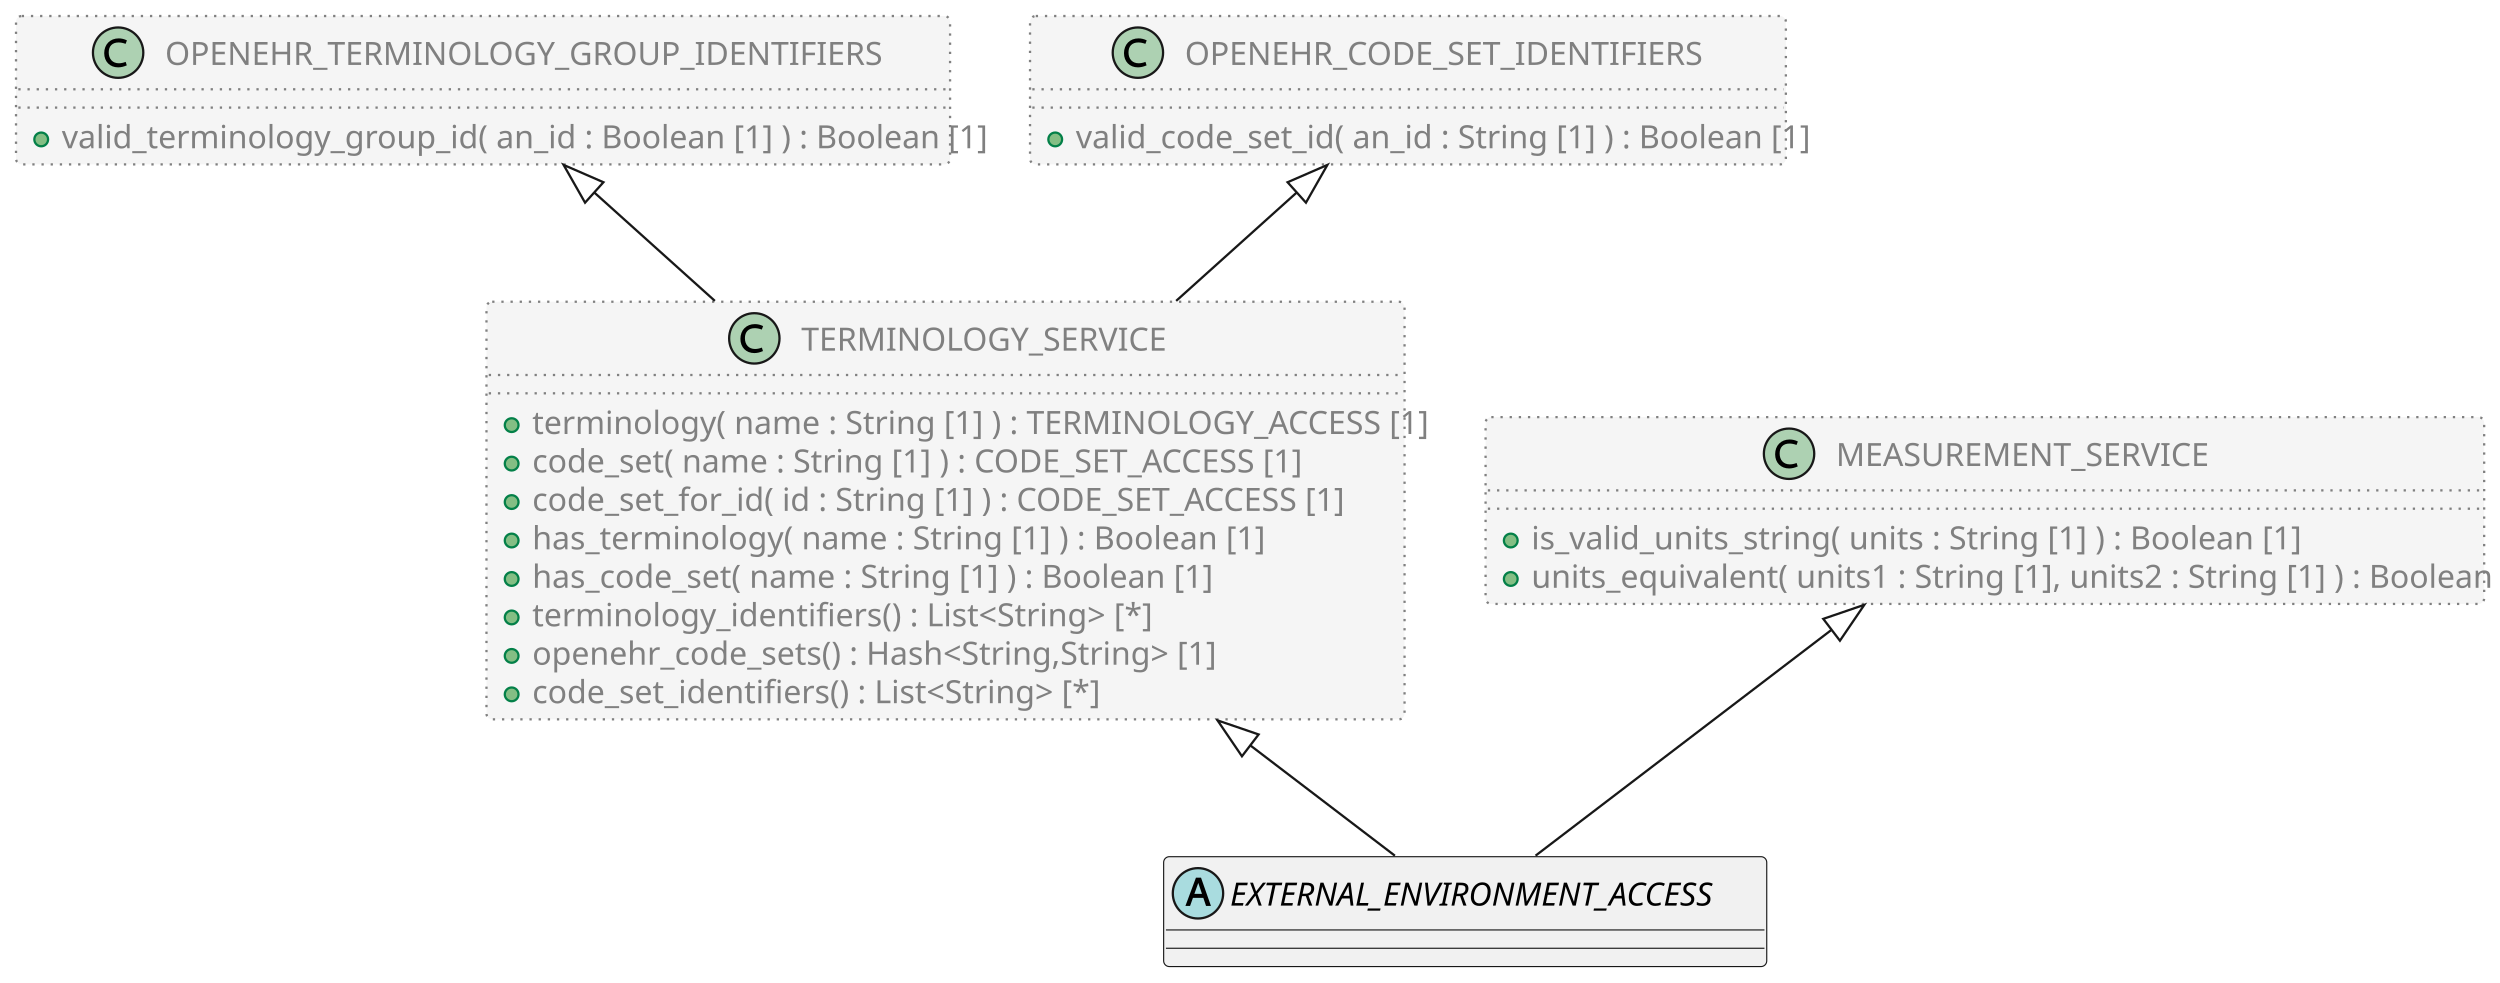
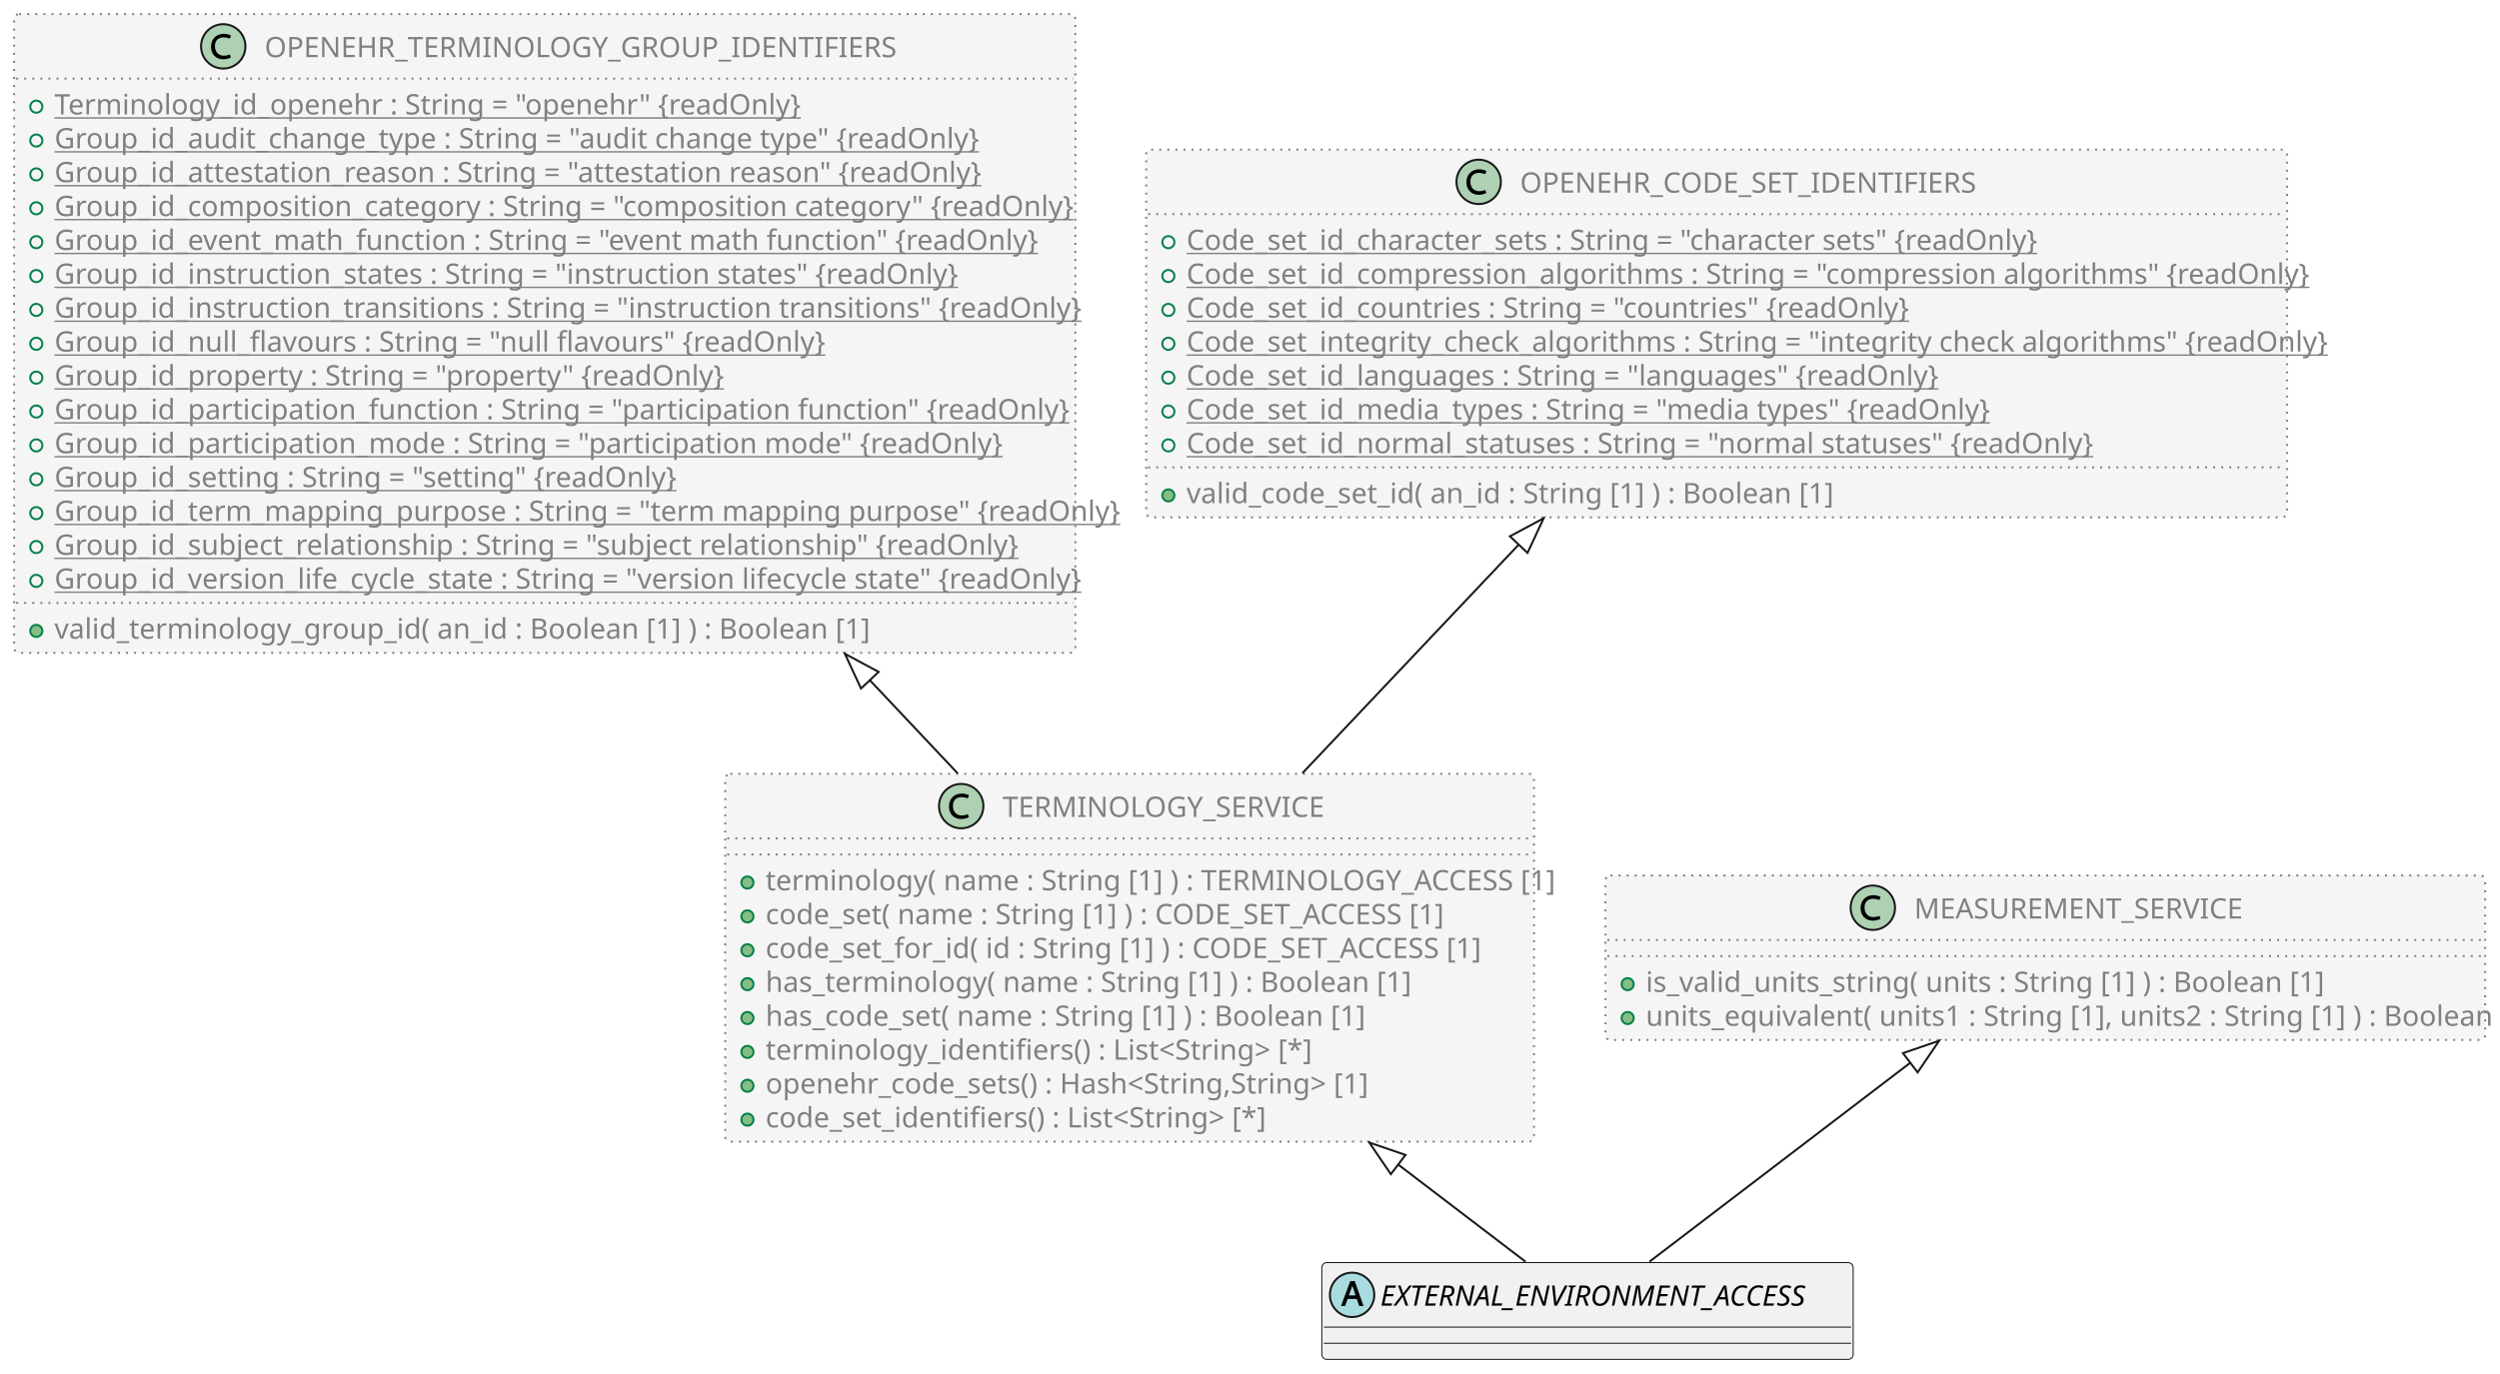
- <svg xmlns="http://www.w3.org/2000/svg" contentStyleType="text/css" data-diagram-type="CLASS" height="429px" preserveAspectRatio="none" style="width:1092px;height:429px;background:#FFFFFF;" version="1.1" viewBox="0 0 1092 429" width="1092px" zoomAndPan="magnify">
+ <svg xmlns="http://www.w3.org/2000/svg" contentStyleType="text/css" data-diagram-type="CLASS" height="681px" preserveAspectRatio="none" style="width:1239px;height:681px;background:#FFFFFF;" version="1.1" viewBox="0 0 1239 681" width="1239px" zoomAndPan="magnify">
  <defs />
  <g>
    <g class="entity" data-entity="EXTERNAL_ENVIRONMENT_ACCESS" data-source-line="2" data-uid="ent0002" id="entity_EXTERNAL_ENVIRONMENT_ACCESS">
-       <rect fill="#F1F1F1" height="48" rx="2.5" ry="2.5" style="stroke:#181818;stroke-width:0.5;" width="263.433" x="508.28" y="374.2" />
-       <ellipse cx="523.28" cy="390.2" fill="#A9DCDF" rx="11" ry="11" style="stroke:#181818;stroke-width:1;" />
-       <path d="M517.796,395.7 L519.827,395.7 L523.874,384.356 L522.967,384.356 L526.796,395.7 L528.936,395.7 L524.608,383.372 L522.389,383.372 L517.796,395.7 Z M520.124,392.2 L526.561,392.2 L526.561,390.45 L520.124,390.45 L520.124,392.2 Z " fill="#000000" />
-       <text fill="#000000" font-family="sans-serif" font-size="14" font-style="italic" lengthAdjust="spacing" textLength="231.433" x="537.28" y="395.562">EXTERNAL_ENVIRONMENT_ACCESS</text>
-       <line style="stroke:#181818;stroke-width:0.5;" x1="509.28" x2="770.713" y1="406.2" y2="406.2" />
-       <line style="stroke:#181818;stroke-width:0.5;" x1="509.28" x2="770.713" y1="414.2" y2="414.2" />
+       <rect fill="#F1F1F1" height="48" rx="2.5" ry="2.5" style="stroke:#181818;stroke-width:0.5;" width="263.433" x="655.36" y="626.2" />
+       <ellipse cx="670.36" cy="642.2" fill="#A9DCDF" rx="11" ry="11" style="stroke:#181818;stroke-width:1;" />
+       <path d="M664.876,647.7 L666.907,647.7 L670.954,636.356 L670.048,636.356 L673.876,647.7 L676.016,647.7 L671.688,635.372 L669.469,635.372 L664.876,647.7 Z M667.204,644.2 L673.641,644.2 L673.641,642.45 L667.204,642.45 L667.204,644.2 Z " fill="#000000" />
+       <text fill="#000000" font-family="sans-serif" font-size="14" font-style="italic" lengthAdjust="spacing" textLength="231.433" x="684.36" y="647.562">EXTERNAL_ENVIRONMENT_ACCESS</text>
+       <line style="stroke:#181818;stroke-width:0.5;" x1="656.36" x2="917.793" y1="658.2" y2="658.2" />
+       <line style="stroke:#181818;stroke-width:0.5;" x1="656.36" x2="917.793" y1="666.2" y2="666.2" />
    </g>
    <g class="entity" data-entity="TERMINOLOGY_SERVICE" data-source-line="5" data-uid="ent0003" id="entity_TERMINOLOGY_SERVICE">
-       <rect fill="#F5F5F5" height="182.399" rx="2.5" ry="2.5" style="stroke:#808080;stroke-width:1;stroke-dasharray:1,3;" width="401.017" x="212.49" y="131.8" />
-       <ellipse cx="329.488" cy="147.8" fill="#ADD1B2" rx="11" ry="11" style="stroke:#181818;stroke-width:1;" />
-       <path d="M329.488,154.222 C330.659,154.222 331.894,153.956 333.269,153.347 L332.784,151.831 C331.691,152.253 330.675,152.441 329.816,152.441 C327.097,152.441 325.378,150.597 325.378,147.691 C325.378,144.941 326.941,143.347 329.675,143.347 C330.597,143.347 331.613,143.534 332.753,143.956 L333.331,142.441 C332.238,141.863 330.941,141.566 329.753,141.566 C325.988,141.566 323.409,144.206 323.409,148.019 C323.409,151.691 325.894,154.222 329.488,154.222 Z " fill="#000000" />
-       <text fill="#808080" font-family="sans-serif" font-size="14" lengthAdjust="spacing" textLength="158.521" x="349.988" y="153.162">TERMINOLOGY_SERVICE</text>
-       <line style="stroke:#808080;stroke-width:1;stroke-dasharray:1,3;" x1="213.49" x2="612.506" y1="163.8" y2="163.8" />
-       <line style="stroke:#808080;stroke-width:1;stroke-dasharray:1,3;" x1="213.49" x2="612.506" y1="171.8" y2="171.8" />
-       <ellipse cx="223.49" cy="185.7" fill="#84BE84" rx="3" ry="3" style="stroke:#038048;stroke-width:1;" />
-       <text fill="#808080" font-family="sans-serif" font-size="14" lengthAdjust="spacing" textLength="375.017" x="232.49" y="189.562">terminology( name : String [1] ) : TERMINOLOGY_ACCESS [1]</text>
-       <ellipse cx="223.49" cy="202.5" fill="#84BE84" rx="3" ry="3" style="stroke:#038048;stroke-width:1;" />
-       <text fill="#808080" font-family="sans-serif" font-size="14" lengthAdjust="spacing" textLength="325.933" x="232.49" y="206.362">code_set( name : String [1] ) : CODE_SET_ACCESS [1]</text>
-       <ellipse cx="223.49" cy="219.3" fill="#84BE84" rx="3" ry="3" style="stroke:#038048;stroke-width:1;" />
-       <text fill="#808080" font-family="sans-serif" font-size="14" lengthAdjust="spacing" textLength="345.855" x="232.49" y="223.162">code_set_for_id( id : String [1] ) : CODE_SET_ACCESS [1]</text>
-       <ellipse cx="223.49" cy="236.1" fill="#84BE84" rx="3" ry="3" style="stroke:#038048;stroke-width:1;" />
-       <text fill="#808080" font-family="sans-serif" font-size="14" lengthAdjust="spacing" textLength="299.683" x="232.49" y="239.962">has_terminology( name : String [1] ) : Boolean [1]</text>
-       <ellipse cx="223.49" cy="252.9" fill="#84BE84" rx="3" ry="3" style="stroke:#038048;stroke-width:1;" />
-       <text fill="#808080" font-family="sans-serif" font-size="14" lengthAdjust="spacing" textLength="279.495" x="232.49" y="256.762">has_code_set( name : String [1] ) : Boolean [1]</text>
-       <ellipse cx="223.49" cy="269.7" fill="#84BE84" rx="3" ry="3" style="stroke:#038048;stroke-width:1;" />
-       <text fill="#808080" font-family="sans-serif" font-size="14" lengthAdjust="spacing" textLength="258.971" x="232.49" y="273.562">terminology_identifiers() : List&lt;String&gt; [*]</text>
-       <ellipse cx="223.49" cy="286.5" fill="#84BE84" rx="3" ry="3" style="stroke:#038048;stroke-width:1;" />
-       <text fill="#808080" font-family="sans-serif" font-size="14" lengthAdjust="spacing" textLength="284.521" x="232.49" y="290.361">openehr_code_sets() : Hash&lt;String,String&gt; [1]</text>
-       <ellipse cx="223.49" cy="303.3" fill="#84BE84" rx="3" ry="3" style="stroke:#038048;stroke-width:1;" />
-       <text fill="#808080" font-family="sans-serif" font-size="14" lengthAdjust="spacing" textLength="238.783" x="232.49" y="307.161">code_set_identifiers() : List&lt;String&gt; [*]</text>
+       <rect fill="#F5F5F5" height="182.399" rx="2.5" ry="2.5" style="stroke:#808080;stroke-width:1;stroke-dasharray:1,3;" width="401.017" x="359.57" y="383.8" />
+       <ellipse cx="476.568" cy="399.8" fill="#ADD1B2" rx="11" ry="11" style="stroke:#181818;stroke-width:1;" />
+       <path d="M476.568,406.222 C477.74,406.222 478.974,405.956 480.349,405.347 L479.865,403.831 C478.771,404.253 477.755,404.441 476.896,404.441 C474.177,404.441 472.458,402.597 472.458,399.691 C472.458,396.941 474.021,395.347 476.755,395.347 C477.677,395.347 478.693,395.534 479.833,395.956 L480.411,394.441 C479.318,393.863 478.021,393.566 476.833,393.566 C473.068,393.566 470.49,396.206 470.49,400.019 C470.49,403.691 472.974,406.222 476.568,406.222 Z " fill="#000000" />
+       <text fill="#808080" font-family="sans-serif" font-size="14" lengthAdjust="spacing" textLength="158.521" x="497.068" y="405.162">TERMINOLOGY_SERVICE</text>
+       <line style="stroke:#808080;stroke-width:1;stroke-dasharray:1,3;" x1="360.57" x2="759.587" y1="415.8" y2="415.8" />
+       <line style="stroke:#808080;stroke-width:1;stroke-dasharray:1,3;" x1="360.57" x2="759.587" y1="423.8" y2="423.8" />
+       <ellipse cx="370.57" cy="437.7" fill="#84BE84" rx="3" ry="3" style="stroke:#038048;stroke-width:1;" />
+       <text fill="#808080" font-family="sans-serif" font-size="14" lengthAdjust="spacing" textLength="375.017" x="379.57" y="441.562">terminology( name : String [1] ) : TERMINOLOGY_ACCESS [1]</text>
+       <ellipse cx="370.57" cy="454.5" fill="#84BE84" rx="3" ry="3" style="stroke:#038048;stroke-width:1;" />
+       <text fill="#808080" font-family="sans-serif" font-size="14" lengthAdjust="spacing" textLength="325.933" x="379.57" y="458.362">code_set( name : String [1] ) : CODE_SET_ACCESS [1]</text>
+       <ellipse cx="370.57" cy="471.3" fill="#84BE84" rx="3" ry="3" style="stroke:#038048;stroke-width:1;" />
+       <text fill="#808080" font-family="sans-serif" font-size="14" lengthAdjust="spacing" textLength="345.855" x="379.57" y="475.162">code_set_for_id( id : String [1] ) : CODE_SET_ACCESS [1]</text>
+       <ellipse cx="370.57" cy="488.1" fill="#84BE84" rx="3" ry="3" style="stroke:#038048;stroke-width:1;" />
+       <text fill="#808080" font-family="sans-serif" font-size="14" lengthAdjust="spacing" textLength="299.683" x="379.57" y="491.962">has_terminology( name : String [1] ) : Boolean [1]</text>
+       <ellipse cx="370.57" cy="504.9" fill="#84BE84" rx="3" ry="3" style="stroke:#038048;stroke-width:1;" />
+       <text fill="#808080" font-family="sans-serif" font-size="14" lengthAdjust="spacing" textLength="279.495" x="379.57" y="508.762">has_code_set( name : String [1] ) : Boolean [1]</text>
+       <ellipse cx="370.57" cy="521.7" fill="#84BE84" rx="3" ry="3" style="stroke:#038048;stroke-width:1;" />
+       <text fill="#808080" font-family="sans-serif" font-size="14" lengthAdjust="spacing" textLength="258.971" x="379.57" y="525.562">terminology_identifiers() : List&lt;String&gt; [*]</text>
+       <ellipse cx="370.57" cy="538.5" fill="#84BE84" rx="3" ry="3" style="stroke:#038048;stroke-width:1;" />
+       <text fill="#808080" font-family="sans-serif" font-size="14" lengthAdjust="spacing" textLength="284.521" x="379.57" y="542.361">openehr_code_sets() : Hash&lt;String,String&gt; [1]</text>
+       <ellipse cx="370.57" cy="555.299" fill="#84BE84" rx="3" ry="3" style="stroke:#038048;stroke-width:1;" />
+       <text fill="#808080" font-family="sans-serif" font-size="14" lengthAdjust="spacing" textLength="238.783" x="379.57" y="559.161">code_set_identifiers() : List&lt;String&gt; [*]</text>
    </g>
    <g class="entity" data-entity="OPENEHR_TERMINOLOGY_GROUP_IDENTIFIERS" data-source-line="16" data-uid="ent0004" id="entity_OPENEHR_TERMINOLOGY_GROUP_IDENTIFIERS">
-       <rect fill="#F5F5F5" height="64.8" rx="2.5" ry="2.5" style="stroke:#808080;stroke-width:1;stroke-dasharray:1,3;" width="407.989" x="7" y="7" />
-       <ellipse cx="51.597" cy="23" fill="#ADD1B2" rx="11" ry="11" style="stroke:#181818;stroke-width:1;" />
-       <path d="M51.597,29.422 C52.769,29.422 54.003,29.156 55.378,28.547 L54.894,27.031 C53.8,27.453 52.785,27.641 51.925,27.641 C49.206,27.641 47.488,25.797 47.488,22.891 C47.488,20.141 49.05,18.547 51.785,18.547 C52.706,18.547 53.722,18.734 54.863,19.156 L55.441,17.641 C54.347,17.062 53.05,16.766 51.863,16.766 C48.097,16.766 45.519,19.406 45.519,23.219 C45.519,26.891 48.003,29.422 51.597,29.422 Z " fill="#000000" />
-       <text fill="#808080" font-family="sans-serif" font-size="14" lengthAdjust="spacing" textLength="310.295" x="72.097" y="28.362">OPENEHR_TERMINOLOGY_GROUP_IDENTIFIERS</text>
-       <line style="stroke:#808080;stroke-width:1;stroke-dasharray:1,3;" x1="8" x2="413.989" y1="39" y2="39" />
-       <line style="stroke:#808080;stroke-width:1;stroke-dasharray:1,3;" x1="8" x2="413.989" y1="47" y2="47" />
-       <ellipse cx="18" cy="60.9" fill="#84BE84" rx="3" ry="3" style="stroke:#038048;stroke-width:1;" />
-       <text fill="#808080" font-family="sans-serif" font-size="14" lengthAdjust="spacing" textLength="381.989" x="27" y="64.762">valid_terminology_group_id( an_id : Boolean [1] ) : Boolean [1]</text>
+       <rect fill="#F5F5F5" height="316.799" rx="2.5" ry="2.5" style="stroke:#808080;stroke-width:1;stroke-dasharray:1,3;" width="526.162" x="7" y="7" />
+       <ellipse cx="110.684" cy="23" fill="#ADD1B2" rx="11" ry="11" style="stroke:#181818;stroke-width:1;" />
+       <path d="M110.684,29.422 C111.856,29.422 113.09,29.156 114.465,28.547 L113.981,27.031 C112.887,27.453 111.871,27.641 111.012,27.641 C108.293,27.641 106.574,25.797 106.574,22.891 C106.574,20.141 108.137,18.547 110.871,18.547 C111.793,18.547 112.809,18.734 113.949,19.156 L114.528,17.641 C113.434,17.062 112.137,16.766 110.949,16.766 C107.184,16.766 104.606,19.406 104.606,23.219 C104.606,26.891 107.09,29.422 110.684,29.422 Z " fill="#000000" />
+       <text fill="#808080" font-family="sans-serif" font-size="14" lengthAdjust="spacing" textLength="310.295" x="131.184" y="28.362">OPENEHR_TERMINOLOGY_GROUP_IDENTIFIERS</text>
+       <line style="stroke:#808080;stroke-width:1;stroke-dasharray:1,3;" x1="8" x2="532.162" y1="39" y2="39" />
+       <ellipse cx="18" cy="52.9" fill="none" rx="3" ry="3" style="stroke:#038048;stroke-width:1;" />
+       <text fill="#808080" font-family="sans-serif" font-size="14" lengthAdjust="spacing" text-decoration="underline" textLength="351.651" x="27" y="56.762">Terminology_id_openehr : String = "openehr" {readOnly}</text>
+       <ellipse cx="18" cy="69.7" fill="none" rx="3" ry="3" style="stroke:#038048;stroke-width:1;" />
+       <text fill="#808080" font-family="sans-serif" font-size="14" lengthAdjust="spacing" text-decoration="underline" textLength="435.398" x="27" y="73.562">Group_id_audit_change_type : String = "audit change type" {readOnly}</text>
+       <ellipse cx="18" cy="86.5" fill="none" rx="3" ry="3" style="stroke:#038048;stroke-width:1;" />
+       <text fill="#808080" font-family="sans-serif" font-size="14" lengthAdjust="spacing" text-decoration="underline" textLength="438.114" x="27" y="90.362">Group_id_attestation_reason : String = "attestation reason" {readOnly}</text>
+       <ellipse cx="18" cy="103.3" fill="none" rx="3" ry="3" style="stroke:#038048;stroke-width:1;" />
+       <text fill="#808080" font-family="sans-serif" font-size="14" lengthAdjust="spacing" text-decoration="underline" textLength="480.562" x="27" y="107.162">Group_id_composition_category : String = "composition category" {readOnly}</text>
+       <ellipse cx="18" cy="120.1" fill="none" rx="3" ry="3" style="stroke:#038048;stroke-width:1;" />
+       <text fill="#808080" font-family="sans-serif" font-size="14" lengthAdjust="spacing" text-decoration="underline" textLength="465.218" x="27" y="123.962">Group_id_event_math_function : String = "event math function" {readOnly}</text>
+       <ellipse cx="18" cy="136.9" fill="none" rx="3" ry="3" style="stroke:#038048;stroke-width:1;" />
+       <text fill="#808080" font-family="sans-serif" font-size="14" lengthAdjust="spacing" text-decoration="underline" textLength="427.362" x="27" y="140.762">Group_id_instruction_states : String = "instruction states" {readOnly}</text>
+       <ellipse cx="18" cy="153.7" fill="none" rx="3" ry="3" style="stroke:#038048;stroke-width:1;" />
+       <text fill="#808080" font-family="sans-serif" font-size="14" lengthAdjust="spacing" text-decoration="underline" textLength="484.538" x="27" y="157.561">Group_id_instruction_transitions : String = "instruction transitions" {readOnly}</text>
+       <ellipse cx="18" cy="170.5" fill="none" rx="3" ry="3" style="stroke:#038048;stroke-width:1;" />
+       <text fill="#808080" font-family="sans-serif" font-size="14" lengthAdjust="spacing" text-decoration="underline" textLength="365.37" x="27" y="174.361">Group_id_null_flavours : String = "null flavours" {readOnly}</text>
+       <ellipse cx="18" cy="187.299" fill="none" rx="3" ry="3" style="stroke:#038048;stroke-width:1;" />
+       <text fill="#808080" font-family="sans-serif" font-size="14" lengthAdjust="spacing" text-decoration="underline" textLength="315.391" x="27" y="191.161">Group_id_property : String = "property" {readOnly}</text>
+       <ellipse cx="18" cy="204.099" fill="none" rx="3" ry="3" style="stroke:#038048;stroke-width:1;" />
+       <text fill="#808080" font-family="sans-serif" font-size="14" lengthAdjust="spacing" text-decoration="underline" textLength="477.93" x="27" y="207.961">Group_id_participation_function : String = "participation function" {readOnly}</text>
+       <ellipse cx="18" cy="220.899" fill="none" rx="3" ry="3" style="stroke:#038048;stroke-width:1;" />
+       <text fill="#808080" font-family="sans-serif" font-size="14" lengthAdjust="spacing" text-decoration="underline" textLength="446.514" x="27" y="224.761">Group_id_participation_mode : String = "participation mode" {readOnly}</text>
+       <ellipse cx="18" cy="237.699" fill="none" rx="3" ry="3" style="stroke:#038048;stroke-width:1;" />
+       <text fill="#808080" font-family="sans-serif" font-size="14" lengthAdjust="spacing" text-decoration="underline" textLength="294.811" x="27" y="241.561">Group_id_setting : String = "setting" {readOnly}</text>
+       <ellipse cx="18" cy="254.499" fill="none" rx="3" ry="3" style="stroke:#038048;stroke-width:1;" />
+       <text fill="#808080" font-family="sans-serif" font-size="14" lengthAdjust="spacing" text-decoration="underline" textLength="500.162" x="27" y="258.361">Group_id_term_mapping_purpose : String = "term mapping purpose" {readOnly}</text>
+       <ellipse cx="18" cy="271.299" fill="none" rx="3" ry="3" style="stroke:#038048;stroke-width:1;" />
+       <text fill="#808080" font-family="sans-serif" font-size="14" lengthAdjust="spacing" text-decoration="underline" textLength="455.558" x="27" y="275.161">Group_id_subject_relationship : String = "subject relationship" {readOnly}</text>
+       <ellipse cx="18" cy="288.099" fill="none" rx="3" ry="3" style="stroke:#038048;stroke-width:1;" />
+       <text fill="#808080" font-family="sans-serif" font-size="14" lengthAdjust="spacing" text-decoration="underline" textLength="489.13" x="27" y="291.961">Group_id_version_life_cycle_state : String = "version lifecycle state" {readOnly}</text>
+       <line style="stroke:#808080;stroke-width:1;stroke-dasharray:1,3;" x1="8" x2="532.162" y1="298.999" y2="298.999" />
+       <ellipse cx="18" cy="312.899" fill="#84BE84" rx="3" ry="3" style="stroke:#038048;stroke-width:1;" />
+       <text fill="#808080" font-family="sans-serif" font-size="14" lengthAdjust="spacing" textLength="381.989" x="27" y="316.761">valid_terminology_group_id( an_id : Boolean [1] ) : Boolean [1]</text>
    </g>
-     <g class="entity" data-entity="OPENEHR_CODE_SET_IDENTIFIERS" data-source-line="22" data-uid="ent0006" id="entity_OPENEHR_CODE_SET_IDENTIFIERS">
-       <rect fill="#F5F5F5" height="64.8" rx="2.5" ry="2.5" style="stroke:#808080;stroke-width:1;stroke-dasharray:1,3;" width="330.149" x="449.92" y="7" />
-       <ellipse cx="497.037" cy="23" fill="#ADD1B2" rx="11" ry="11" style="stroke:#181818;stroke-width:1;" />
-       <path d="M497.037,29.422 C498.209,29.422 499.443,29.156 500.818,28.547 L500.334,27.031 C499.24,27.453 498.224,27.641 497.365,27.641 C494.646,27.641 492.928,25.797 492.928,22.891 C492.928,20.141 494.49,18.547 497.224,18.547 C498.146,18.547 499.162,18.734 500.303,19.156 L500.881,17.641 C499.787,17.062 498.49,16.766 497.303,16.766 C493.537,16.766 490.959,19.406 490.959,23.219 C490.959,26.891 493.443,29.422 497.037,29.422 Z " fill="#000000" />
-       <text fill="#808080" font-family="sans-serif" font-size="14" lengthAdjust="spacing" textLength="227.415" x="517.537" y="28.362">OPENEHR_CODE_SET_IDENTIFIERS</text>
-       <line style="stroke:#808080;stroke-width:1;stroke-dasharray:1,3;" x1="450.92" x2="779.069" y1="39" y2="39" />
-       <line style="stroke:#808080;stroke-width:1;stroke-dasharray:1,3;" x1="450.92" x2="779.069" y1="47" y2="47" />
-       <ellipse cx="460.92" cy="60.9" fill="#84BE84" rx="3" ry="3" style="stroke:#038048;stroke-width:1;" />
-       <text fill="#808080" font-family="sans-serif" font-size="14" lengthAdjust="spacing" textLength="304.149" x="469.92" y="64.762">valid_code_set_id( an_id : String [1] ) : Boolean [1]</text>
+     <g class="entity" data-entity="OPENEHR_CODE_SET_IDENTIFIERS" data-source-line="37" data-uid="ent0006" id="entity_OPENEHR_CODE_SET_IDENTIFIERS">
+       <rect fill="#F5F5F5" height="182.399" rx="2.5" ry="2.5" style="stroke:#808080;stroke-width:1;stroke-dasharray:1,3;" width="565.628" x="568.27" y="74.2" />
+       <ellipse cx="733.126" cy="90.2" fill="#ADD1B2" rx="11" ry="11" style="stroke:#181818;stroke-width:1;" />
+       <path d="M733.126,96.622 C734.298,96.622 735.533,96.356 736.908,95.747 L736.423,94.231 C735.33,94.653 734.314,94.841 733.455,94.841 C730.736,94.841 729.017,92.997 729.017,90.091 C729.017,87.341 730.58,85.747 733.314,85.747 C734.236,85.747 735.251,85.934 736.392,86.356 L736.97,84.841 C735.876,84.263 734.58,83.966 733.392,83.966 C729.626,83.966 727.048,86.606 727.048,90.419 C727.048,94.091 729.533,96.622 733.126,96.622 Z " fill="#000000" />
+       <text fill="#808080" font-family="sans-serif" font-size="14" lengthAdjust="spacing" textLength="227.415" x="753.626" y="95.562">OPENEHR_CODE_SET_IDENTIFIERS</text>
+       <line style="stroke:#808080;stroke-width:1;stroke-dasharray:1,3;" x1="569.27" x2="1132.898" y1="106.2" y2="106.2" />
+       <ellipse cx="579.27" cy="120.1" fill="none" rx="3" ry="3" style="stroke:#038048;stroke-width:1;" />
+       <text fill="#808080" font-family="sans-serif" font-size="14" lengthAdjust="spacing" text-decoration="underline" textLength="405.005" x="588.27" y="123.962">Code_set_id_character_sets : String = "character sets" {readOnly}</text>
+       <ellipse cx="579.27" cy="136.9" fill="none" rx="3" ry="3" style="stroke:#038048;stroke-width:1;" />
+       <text fill="#808080" font-family="sans-serif" font-size="14" lengthAdjust="spacing" text-decoration="underline" textLength="532.32" x="588.27" y="140.762">Code_set_id_compression_algorithms : String = "compression algorithms" {readOnly}</text>
+       <ellipse cx="579.27" cy="153.7" fill="none" rx="3" ry="3" style="stroke:#038048;stroke-width:1;" />
+       <text fill="#808080" font-family="sans-serif" font-size="14" lengthAdjust="spacing" text-decoration="underline" textLength="343.125" x="588.27" y="157.562">Code_set_id_countries : String = "countries" {readOnly}</text>
+       <ellipse cx="579.27" cy="170.5" fill="none" rx="3" ry="3" style="stroke:#038048;stroke-width:1;" />
+       <text fill="#808080" font-family="sans-serif" font-size="14" lengthAdjust="spacing" text-decoration="underline" textLength="539.628" x="588.27" y="174.362">Code_set_integrity_check_algorithms : String = "integrity check algorithms" {readOnly}</text>
+       <ellipse cx="579.27" cy="187.3" fill="none" rx="3" ry="3" style="stroke:#038048;stroke-width:1;" />
+       <text fill="#808080" font-family="sans-serif" font-size="14" lengthAdjust="spacing" text-decoration="underline" textLength="354.997" x="588.27" y="191.162">Code_set_id_languages : String = "languages" {readOnly}</text>
+       <ellipse cx="579.27" cy="204.1" fill="none" rx="3" ry="3" style="stroke:#038048;stroke-width:1;" />
+       <text fill="#808080" font-family="sans-serif" font-size="14" lengthAdjust="spacing" text-decoration="underline" textLength="381.512" x="588.27" y="207.962">Code_set_id_media_types : String = "media types" {readOnly}</text>
+       <ellipse cx="579.27" cy="220.899" fill="none" rx="3" ry="3" style="stroke:#038048;stroke-width:1;" />
+       <text fill="#808080" font-family="sans-serif" font-size="14" lengthAdjust="spacing" text-decoration="underline" textLength="430.596" x="588.27" y="224.762">Code_set_id_normal_statuses : String = "normal statuses" {readOnly}</text>
+       <line style="stroke:#808080;stroke-width:1;stroke-dasharray:1,3;" x1="569.27" x2="1132.898" y1="231.799" y2="231.799" />
+       <ellipse cx="579.27" cy="245.7" fill="#84BE84" rx="3" ry="3" style="stroke:#038048;stroke-width:1;" />
+       <text fill="#808080" font-family="sans-serif" font-size="14" lengthAdjust="spacing" textLength="304.149" x="588.27" y="249.561">valid_code_set_id( an_id : String [1] ) : Boolean [1]</text>
    </g>
-     <g class="entity" data-entity="MEASUREMENT_SERVICE" data-source-line="30" data-uid="ent0009" id="entity_MEASUREMENT_SERVICE">
-       <rect fill="#F5F5F5" height="81.6" rx="2.5" ry="2.5" style="stroke:#808080;stroke-width:1;stroke-dasharray:1,3;" width="436.185" x="648.9" y="182.2" />
-       <ellipse cx="781.459" cy="198.2" fill="#ADD1B2" rx="11" ry="11" style="stroke:#181818;stroke-width:1;" />
-       <path d="M781.459,204.622 C782.63,204.622 783.865,204.356 785.24,203.747 L784.755,202.231 C783.662,202.653 782.646,202.841 781.787,202.841 C779.068,202.841 777.349,200.997 777.349,198.091 C777.349,195.341 778.912,193.747 781.646,193.747 C782.568,193.747 783.584,193.934 784.724,194.356 L785.302,192.841 C784.209,192.262 782.912,191.966 781.724,191.966 C777.959,191.966 775.38,194.606 775.38,198.419 C775.38,202.091 777.865,204.622 781.459,204.622 Z " fill="#000000" />
-       <text fill="#808080" font-family="sans-serif" font-size="14" lengthAdjust="spacing" textLength="162.567" x="801.959" y="203.562">MEASUREMENT_SERVICE</text>
-       <line style="stroke:#808080;stroke-width:1;stroke-dasharray:1,3;" x1="649.9" x2="1084.084" y1="214.2" y2="214.2" />
-       <line style="stroke:#808080;stroke-width:1;stroke-dasharray:1,3;" x1="649.9" x2="1084.084" y1="222.2" y2="222.2" />
-       <ellipse cx="659.9" cy="236.1" fill="#84BE84" rx="3" ry="3" style="stroke:#038048;stroke-width:1;" />
-       <text fill="#808080" font-family="sans-serif" font-size="14" lengthAdjust="spacing" textLength="318.023" x="668.9" y="239.962">is_valid_units_string( units : String [1] ) : Boolean [1]</text>
-       <ellipse cx="659.9" cy="252.9" fill="#84BE84" rx="3" ry="3" style="stroke:#038048;stroke-width:1;" />
-       <text fill="#808080" font-family="sans-serif" font-size="14" lengthAdjust="spacing" textLength="410.185" x="668.9" y="256.762">units_equivalent( units1 : String [1], units2 : String [1] ) : Boolean [1]</text>
+     <g class="entity" data-entity="MEASUREMENT_SERVICE" data-source-line="52" data-uid="ent0009" id="entity_MEASUREMENT_SERVICE">
+       <rect fill="#F5F5F5" height="81.6" rx="2.5" ry="2.5" style="stroke:#808080;stroke-width:1;stroke-dasharray:1,3;" width="436.185" x="795.99" y="434.2" />
+       <ellipse cx="928.549" cy="450.2" fill="#ADD1B2" rx="11" ry="11" style="stroke:#181818;stroke-width:1;" />
+       <path d="M928.549,456.622 C929.721,456.622 930.955,456.356 932.33,455.747 L931.846,454.231 C930.752,454.653 929.736,454.841 928.877,454.841 C926.158,454.841 924.439,452.997 924.439,450.091 C924.439,447.341 926.002,445.747 928.736,445.747 C929.658,445.747 930.674,445.934 931.814,446.356 L932.392,444.841 C931.299,444.262 930.002,443.966 928.814,443.966 C925.049,443.966 922.471,446.606 922.471,450.419 C922.471,454.091 924.955,456.622 928.549,456.622 Z " fill="#000000" />
+       <text fill="#808080" font-family="sans-serif" font-size="14" lengthAdjust="spacing" textLength="162.567" x="949.049" y="455.562">MEASUREMENT_SERVICE</text>
+       <line style="stroke:#808080;stroke-width:1;stroke-dasharray:1,3;" x1="796.99" x2="1231.175" y1="466.2" y2="466.2" />
+       <line style="stroke:#808080;stroke-width:1;stroke-dasharray:1,3;" x1="796.99" x2="1231.175" y1="474.2" y2="474.2" />
+       <ellipse cx="806.99" cy="488.1" fill="#84BE84" rx="3" ry="3" style="stroke:#038048;stroke-width:1;" />
+       <text fill="#808080" font-family="sans-serif" font-size="14" lengthAdjust="spacing" textLength="318.023" x="815.99" y="491.962">is_valid_units_string( units : String [1] ) : Boolean [1]</text>
+       <ellipse cx="806.99" cy="504.9" fill="#84BE84" rx="3" ry="3" style="stroke:#038048;stroke-width:1;" />
+       <text fill="#808080" font-family="sans-serif" font-size="14" lengthAdjust="spacing" textLength="410.185" x="815.99" y="508.762">units_equivalent( units1 : String [1], units2 : String [1] ) : Boolean [1]</text>
    </g>
-     <g class="link" data-entity-1="OPENEHR_TERMINOLOGY_GROUP_IDENTIFIERS" data-entity-2="TERMINOLOGY_SERVICE" data-source-line="20" data-uid="lnk5" id="link_OPENEHR_TERMINOLOGY_GROUP_IDENTIFIERS_TERMINOLOGY_SERVICE">
-       <path codeLine="20" d="M259.565,84.065 C278.105,100.735 288.5,110.07 312.25,131.43" fill="none" id="OPENEHR_TERMINOLOGY_GROUP_IDENTIFIERS-backto-TERMINOLOGY_SERVICE" style="stroke:#181818;stroke-width:1;" />
-       <polygon fill="none" points="246.18,72.03,255.553,88.527,263.577,79.603,246.18,72.03" style="stroke:#181818;stroke-width:1;" />
+     <g class="link" data-entity-1="OPENEHR_TERMINOLOGY_GROUP_IDENTIFIERS" data-entity-2="TERMINOLOGY_SERVICE" data-source-line="35" data-uid="lnk5" id="link_OPENEHR_TERMINOLOGY_GROUP_IDENTIFIERS_TERMINOLOGY_SERVICE">
+       <path codeLine="35" d="M431.253,337.353 C450.453,357.702 457.2,364.87 474.86,383.61" fill="none" id="OPENEHR_TERMINOLOGY_GROUP_IDENTIFIERS-backto-TERMINOLOGY_SERVICE" style="stroke:#181818;stroke-width:1;" />
+       <polygon fill="none" points="418.9,324.26,426.889,341.47,435.617,333.235,418.9,324.26" style="stroke:#181818;stroke-width:1;" />
    </g>
-     <g class="link" data-entity-1="OPENEHR_CODE_SET_IDENTIFIERS" data-entity-2="TERMINOLOGY_SERVICE" data-source-line="26" data-uid="lnk7" id="link_OPENEHR_CODE_SET_IDENTIFIERS_TERMINOLOGY_SERVICE">
-       <path codeLine="26" d="M566.425,84.065 C547.885,100.735 537.49,110.07 513.74,131.43" fill="none" id="OPENEHR_CODE_SET_IDENTIFIERS-backto-TERMINOLOGY_SERVICE" style="stroke:#181818;stroke-width:1;" />
-       <polygon fill="none" points="579.81,72.03,562.413,79.603,570.437,88.527,579.81,72.03" style="stroke:#181818;stroke-width:1;" />
+     <g class="link" data-entity-1="OPENEHR_CODE_SET_IDENTIFIERS" data-entity-2="TERMINOLOGY_SERVICE" data-source-line="48" data-uid="lnk7" id="link_OPENEHR_CODE_SET_IDENTIFIERS_TERMINOLOGY_SERVICE">
+       <path codeLine="48" d="M752.978,270.104 C715.248,309.974 683.42,343.63 645.71,383.49" fill="none" id="OPENEHR_CODE_SET_IDENTIFIERS-backto-TERMINOLOGY_SERVICE" style="stroke:#181818;stroke-width:1;" />
+       <polygon fill="none" points="765.35,257.03,748.62,265.98,757.336,274.228,765.35,257.03" style="stroke:#181818;stroke-width:1;" />
    </g>
-     <g class="link" data-entity-1="TERMINOLOGY_SERVICE" data-entity-2="EXTERNAL_ENVIRONMENT_ACCESS" data-source-line="28" data-uid="lnk8" id="link_TERMINOLOGY_SERVICE_EXTERNAL_ENVIRONMENT_ACCESS">
-       <path codeLine="28" d="M546.122,325.577 C574.872,347.507 588.85,358.18 609.29,373.77" fill="none" id="TERMINOLOGY_SERVICE-backto-EXTERNAL_ENVIRONMENT_ACCESS" style="stroke:#181818;stroke-width:1;" />
-       <polygon fill="none" points="531.81,314.66,542.483,330.347,549.761,320.806,531.81,314.66" style="stroke:#181818;stroke-width:1;" />
+     <g class="link" data-entity-1="TERMINOLOGY_SERVICE" data-entity-2="EXTERNAL_ENVIRONMENT_ACCESS" data-source-line="50" data-uid="lnk8" id="link_TERMINOLOGY_SERVICE_EXTERNAL_ENVIRONMENT_ACCESS">
+       <path codeLine="50" d="M693.212,577.577 C721.962,599.507 735.94,610.18 756.38,625.77" fill="none" id="TERMINOLOGY_SERVICE-backto-EXTERNAL_ENVIRONMENT_ACCESS" style="stroke:#181818;stroke-width:1;" />
+       <polygon fill="none" points="678.9,566.66,689.573,582.347,696.851,572.806,678.9,566.66" style="stroke:#181818;stroke-width:1;" />
    </g>
-     <g class="link" data-entity-1="MEASUREMENT_SERVICE" data-entity-2="EXTERNAL_ENVIRONMENT_ACCESS" data-source-line="35" data-uid="lnk10" id="link_MEASUREMENT_SERVICE_EXTERNAL_ENVIRONMENT_ACCESS">
-       <path codeLine="35" d="M800.039,275.088 C755.499,309.068 707.54,345.66 670.73,373.75" fill="none" id="MEASUREMENT_SERVICE-backto-EXTERNAL_ENVIRONMENT_ACCESS" style="stroke:#181818;stroke-width:1;" />
-       <polygon fill="none" points="814.35,264.17,796.4,270.318,803.678,279.858,814.35,264.17" style="stroke:#181818;stroke-width:1;" />
+     <g class="link" data-entity-1="MEASUREMENT_SERVICE" data-entity-2="EXTERNAL_ENVIRONMENT_ACCESS" data-source-line="57" data-uid="lnk10" id="link_MEASUREMENT_SERVICE_EXTERNAL_ENVIRONMENT_ACCESS">
+       <path codeLine="57" d="M947.12,527.089 C902.59,561.069 854.63,597.66 817.81,625.75" fill="none" id="MEASUREMENT_SERVICE-backto-EXTERNAL_ENVIRONMENT_ACCESS" style="stroke:#181818;stroke-width:1;" />
+       <polygon fill="none" points="961.43,516.17,943.481,522.319,950.76,531.859,961.43,516.17" style="stroke:#181818;stroke-width:1;" />
    </g>
  </g>
</svg>
